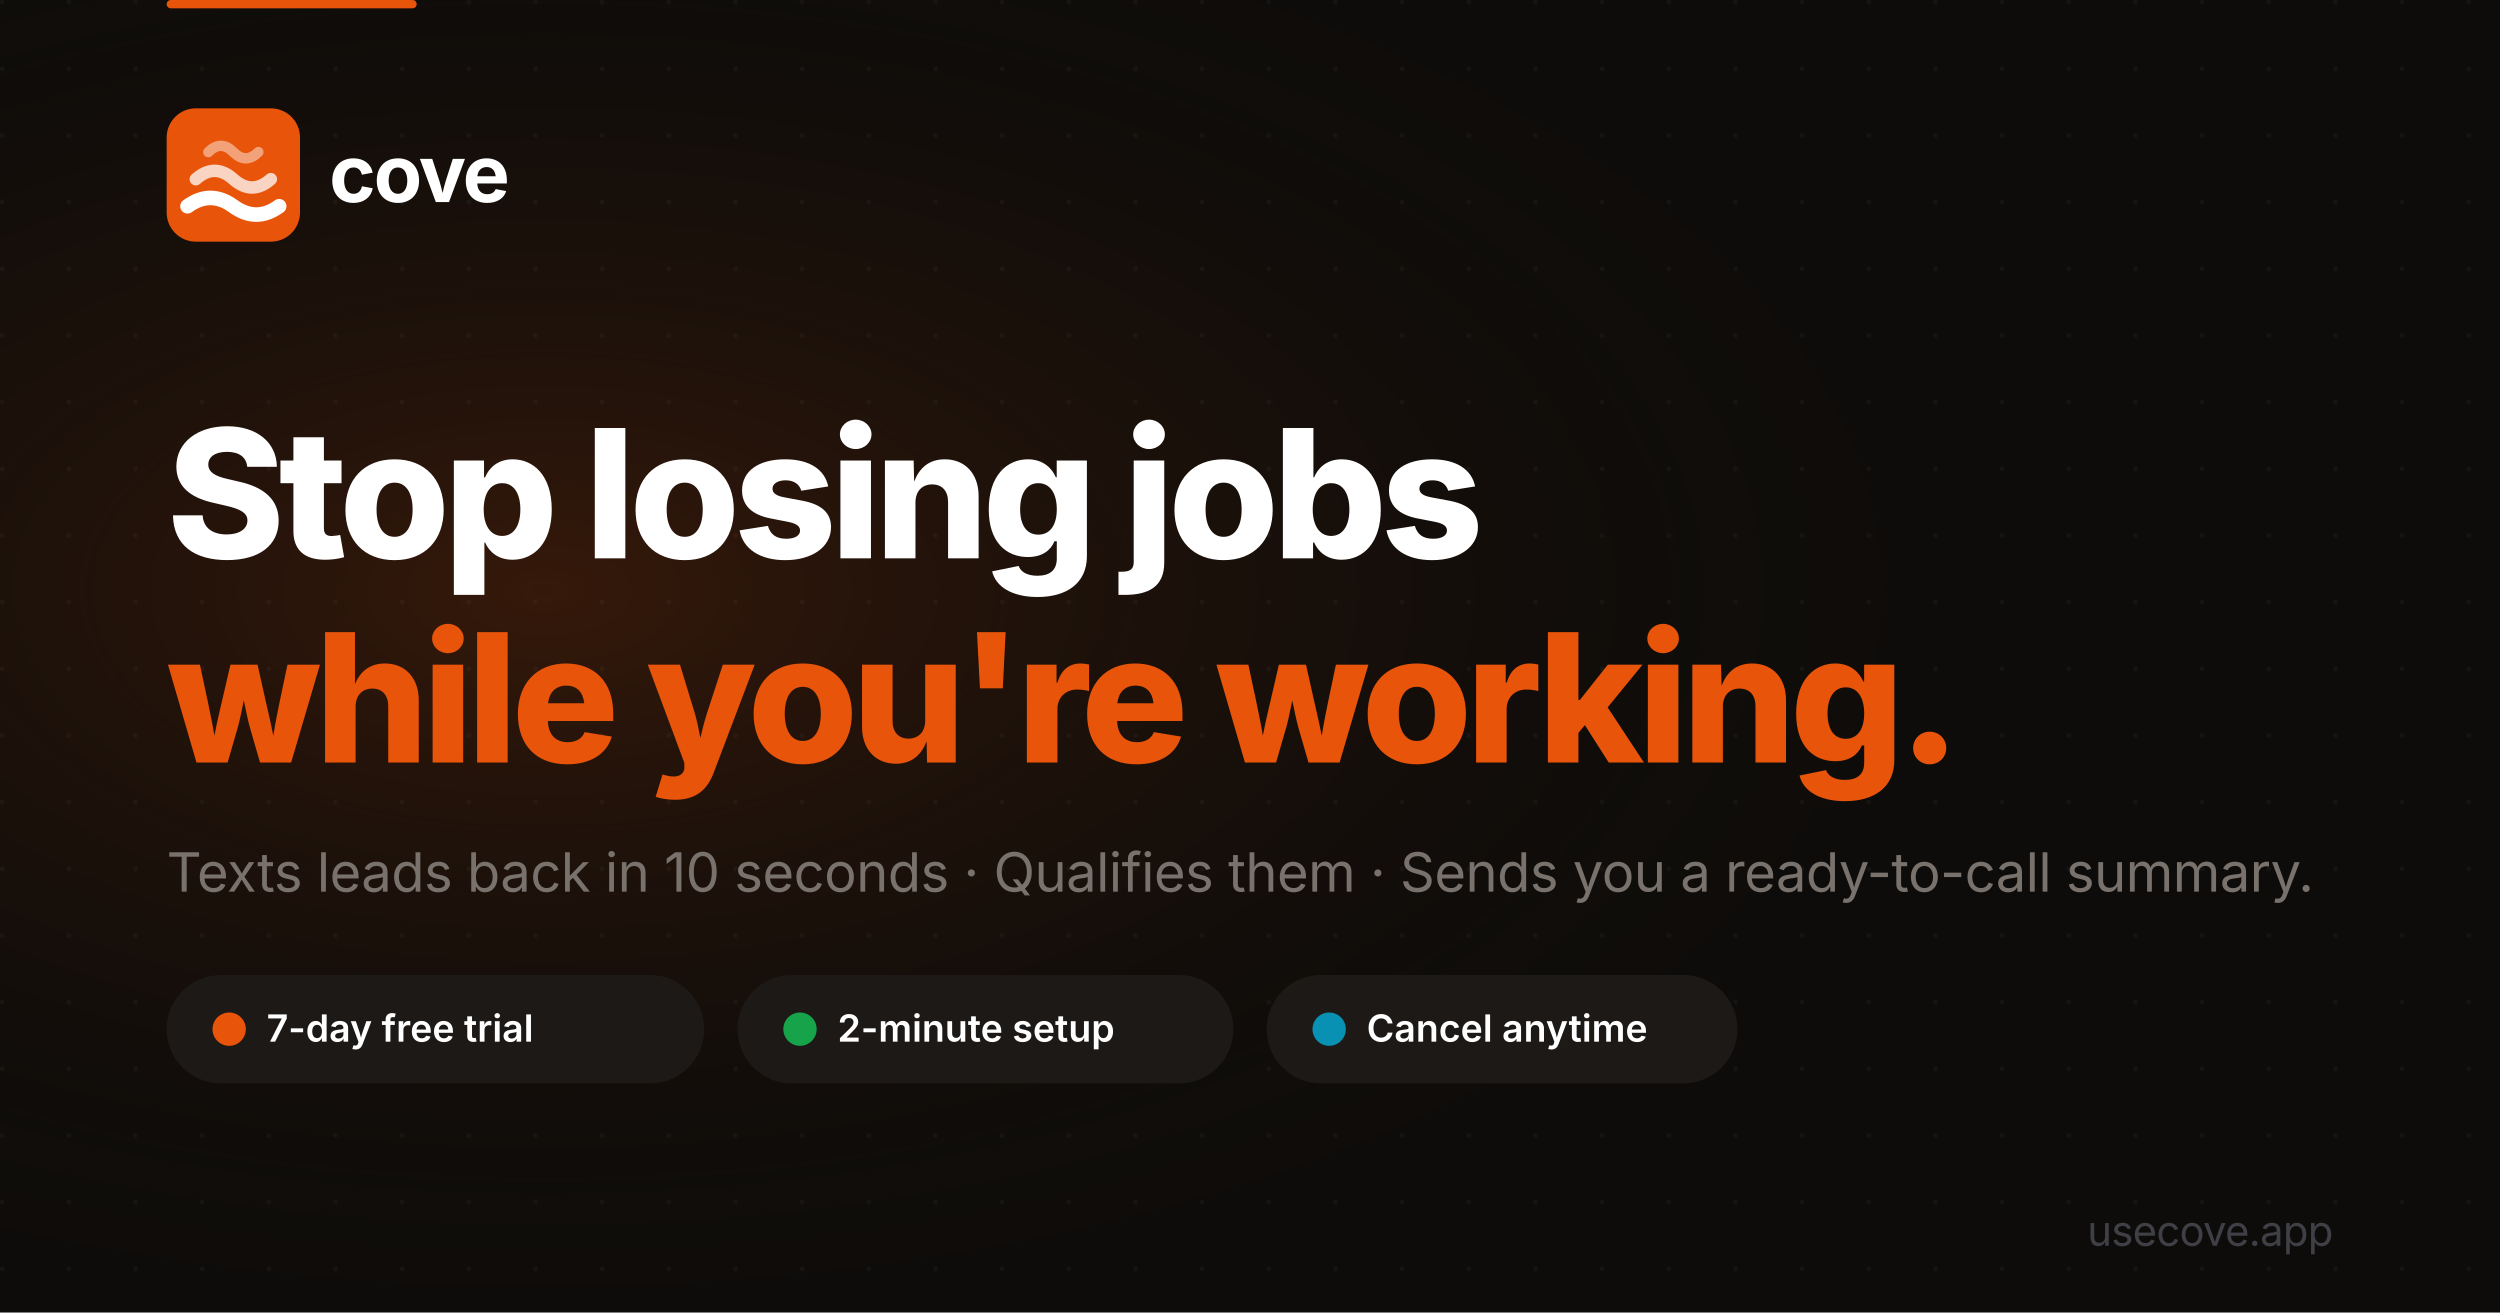
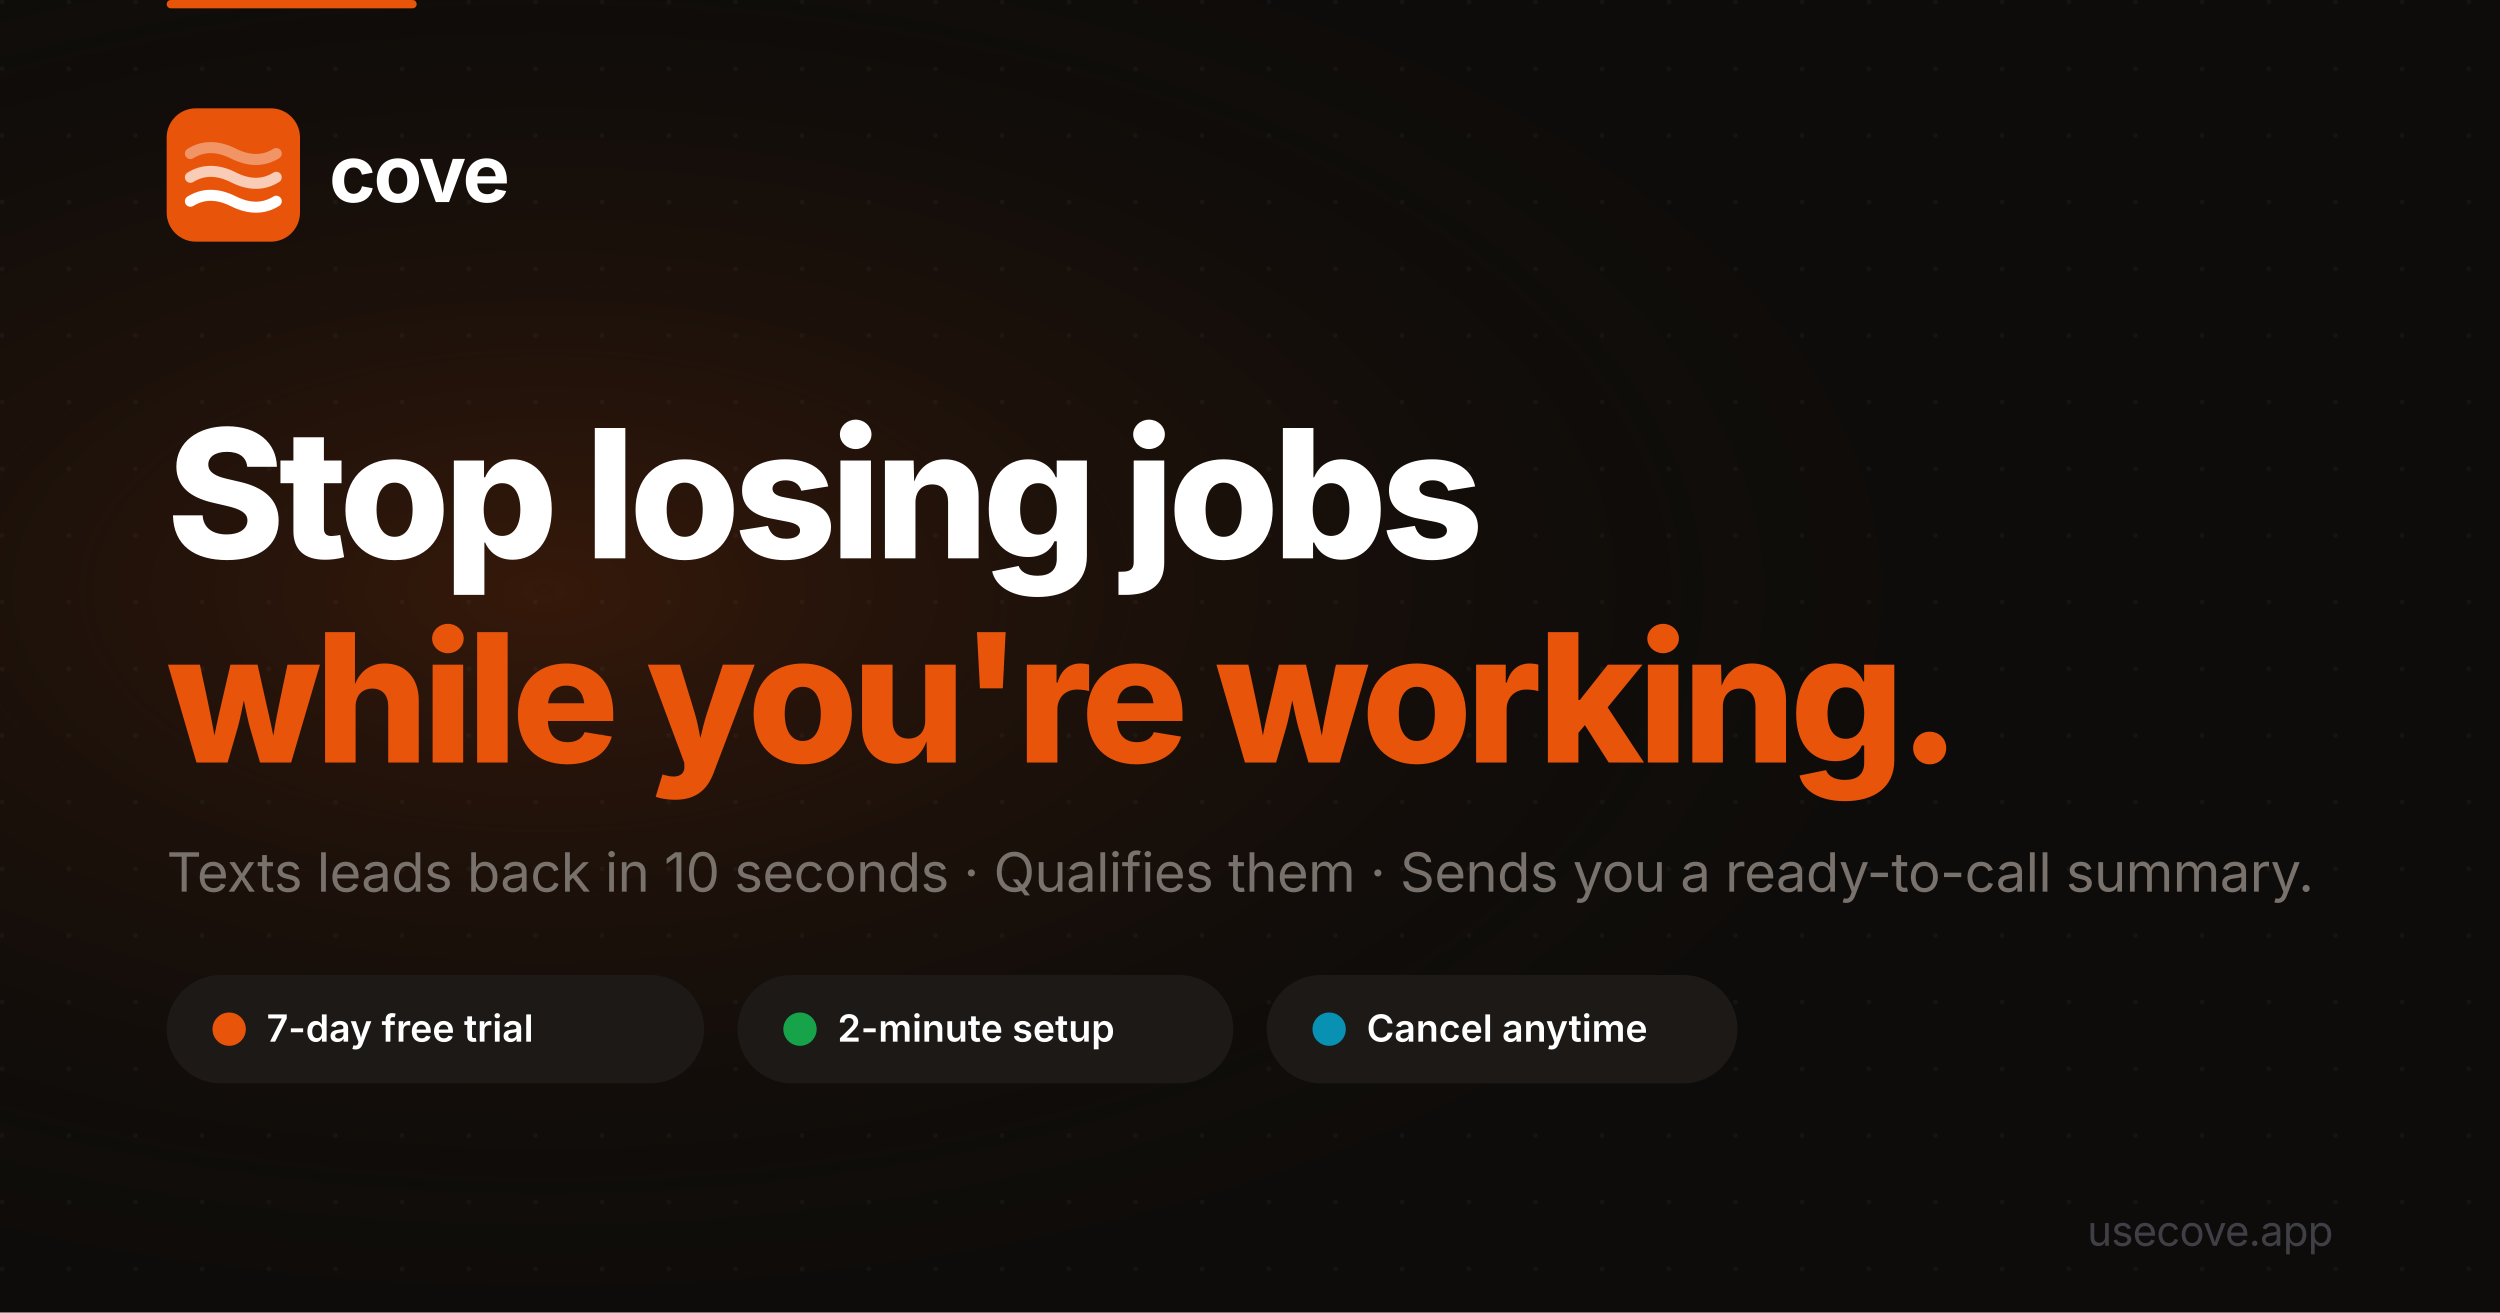
<svg xmlns="http://www.w3.org/2000/svg" width="1200" height="630" viewBox="0 0 1200 630">
  <defs>
    <radialGradient id="glow" cx="22%" cy="45%" r="58%">
      <stop offset="0%" stop-color="#e8540a" stop-opacity="0.18" />
      <stop offset="100%" stop-color="#0e0c0a" stop-opacity="0" />
    </radialGradient>
    <pattern id="dots" width="32" height="32" patternUnits="userSpaceOnUse">
      <circle cx="1" cy="1" r="1.2" fill="white" opacity="0.035" />
    </pattern>
  </defs>
  <rect width="1200" height="630" fill="#0e0c0a" />
  <rect width="1200" height="630" fill="url(#glow)" />
  <rect width="1200" height="630" fill="url(#dots)" />
  <rect x="80" y="0" width="120" height="4" rx="2" fill="#e8540a" />
  <rect x="80" y="52" width="64" height="64" rx="14" fill="#e8540a" />
-   <path d="M90 99 Q101 91 112 99 Q123 107 134 99" stroke="white" stroke-width="7" stroke-linecap="round" fill="none" />
-   <path d="M94 86 Q103 78 112 86 Q121 94  130 86" stroke="white" stroke-width="6" stroke-linecap="round" fill="none" opacity="0.75" />
-   <path d="M100 73 Q106 67 112 73 Q118 79  124 73" stroke="white" stroke-width="5" stroke-linecap="round" fill="none" opacity="0.45" />
+   <path d="M91.4 96.6 Q100.6 90.9 112 96.6 Q123.4 102.3 132.6 96.6" stroke="white" stroke-width="5.3" stroke-linecap="round" fill="none" />
+   <path d="M91.4 85.1 Q100.6 79.4 112 85.1 Q123.4  90.9 132.6 85.1" stroke="white" stroke-width="5.3" stroke-linecap="round" fill="none" opacity="0.7" />
+   <path d="M91.4 73.7 Q100.6 68.0 112 73.7 Q123.4  79.4 132.6 73.7" stroke="white" stroke-width="5.3" stroke-linecap="round" fill="none" opacity="0.38" />
  <text x="158" y="97" font-family="-apple-system,BlinkMacSystemFont,'Segoe UI',sans-serif" font-size="38" font-weight="700" fill="white" letter-spacing="-1">cove</text>
  <text x="80" y="268" font-family="-apple-system,BlinkMacSystemFont,'Segoe UI',sans-serif" font-size="86" font-weight="800" fill="white" letter-spacing="-3">Stop losing jobs</text>
  <text x="80" y="366" font-family="-apple-system,BlinkMacSystemFont,'Segoe UI',sans-serif" font-size="86" font-weight="800" fill="#e8540a" letter-spacing="-3">while you're working.</text>
  <text x="80" y="428" font-family="-apple-system,BlinkMacSystemFont,'Segoe UI',sans-serif" font-size="26" fill="#78716c" letter-spacing="-0.2">Texts leads back in 10 seconds · Qualifies them · Sends you a ready-to-call summary.</text>
  <rect x="80" y="468" width="258" height="52" rx="26" fill="#1c1917" />
  <circle cx="110" cy="494" r="8" fill="#e8540a" />
  <text x="128" y="500" font-family="-apple-system,BlinkMacSystemFont,'Segoe UI',sans-serif" font-size="18" font-weight="600" fill="white">7-day free trial</text>
  <rect x="354" y="468" width="238" height="52" rx="26" fill="#1c1917" />
  <circle cx="384" cy="494" r="8" fill="#16a34a" />
  <text x="402" y="500" font-family="-apple-system,BlinkMacSystemFont,'Segoe UI',sans-serif" font-size="18" font-weight="600" fill="white">2-minute setup</text>
  <rect x="608" y="468" width="226" height="52" rx="26" fill="#1c1917" />
  <circle cx="638" cy="494" r="8" fill="#0891b2" />
  <text x="656" y="500" font-family="-apple-system,BlinkMacSystemFont,'Segoe UI',sans-serif" font-size="18" font-weight="600" fill="white">Cancel anytime</text>
  <text x="1120" y="598" font-family="-apple-system,BlinkMacSystemFont,'Segoe UI',sans-serif" font-size="20" fill="#3f3f46" text-anchor="end" letter-spacing="-0.3">usecove.app</text>
</svg>
